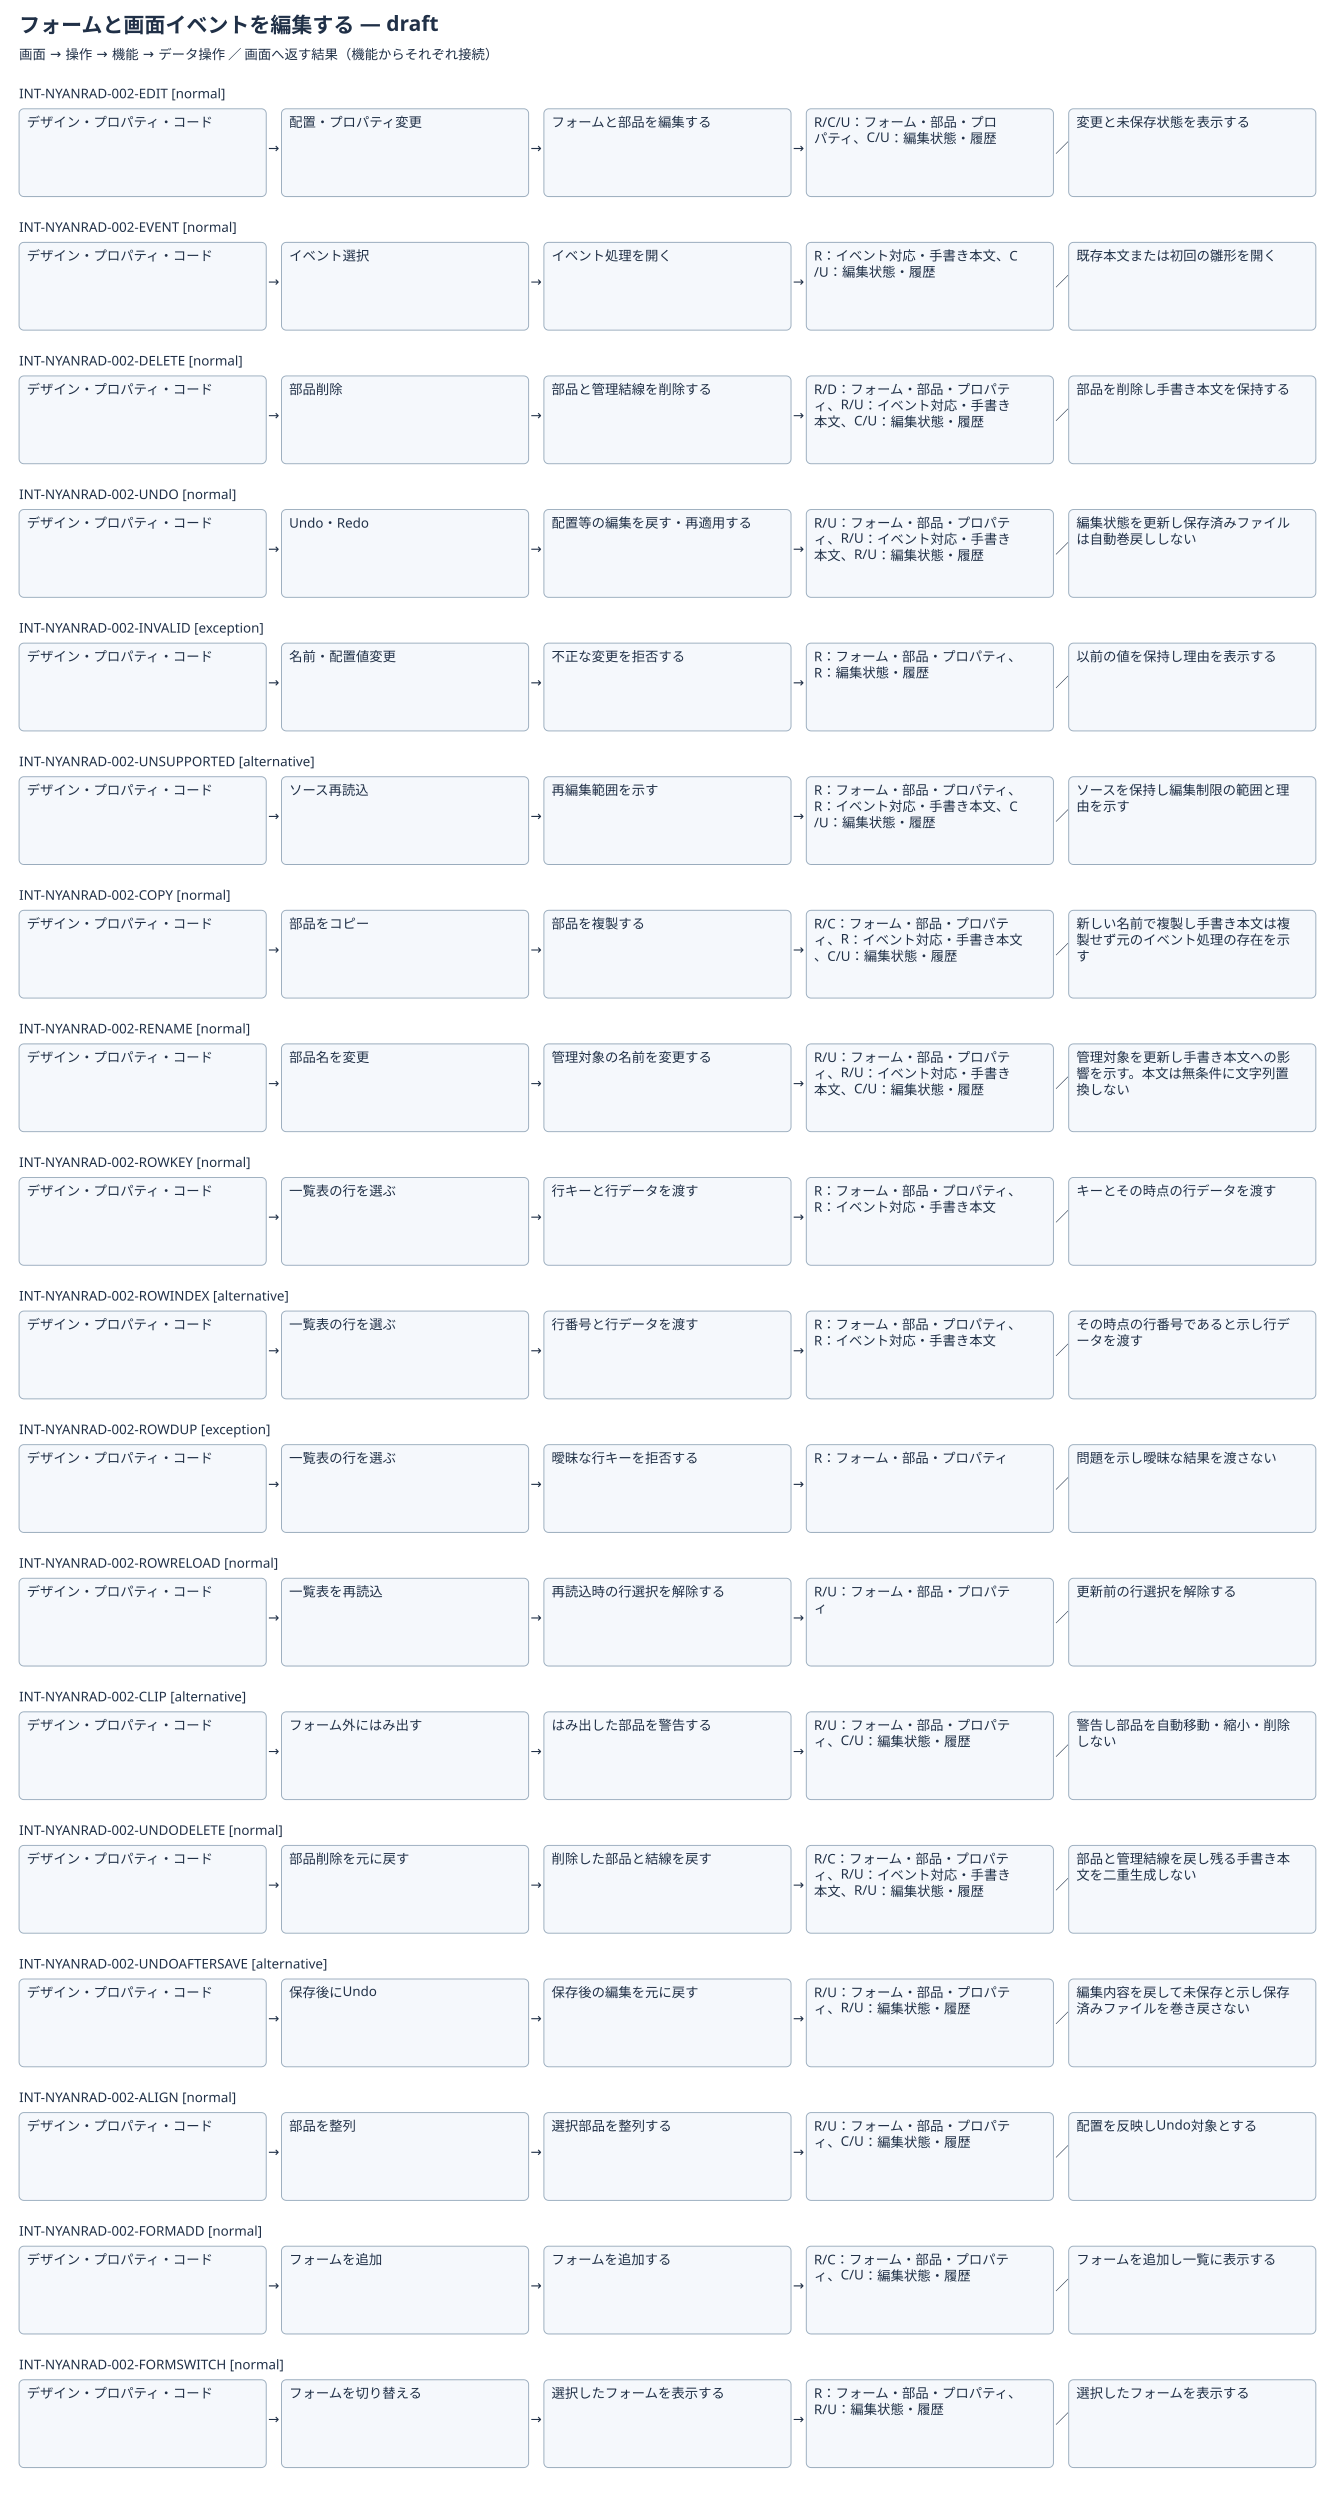
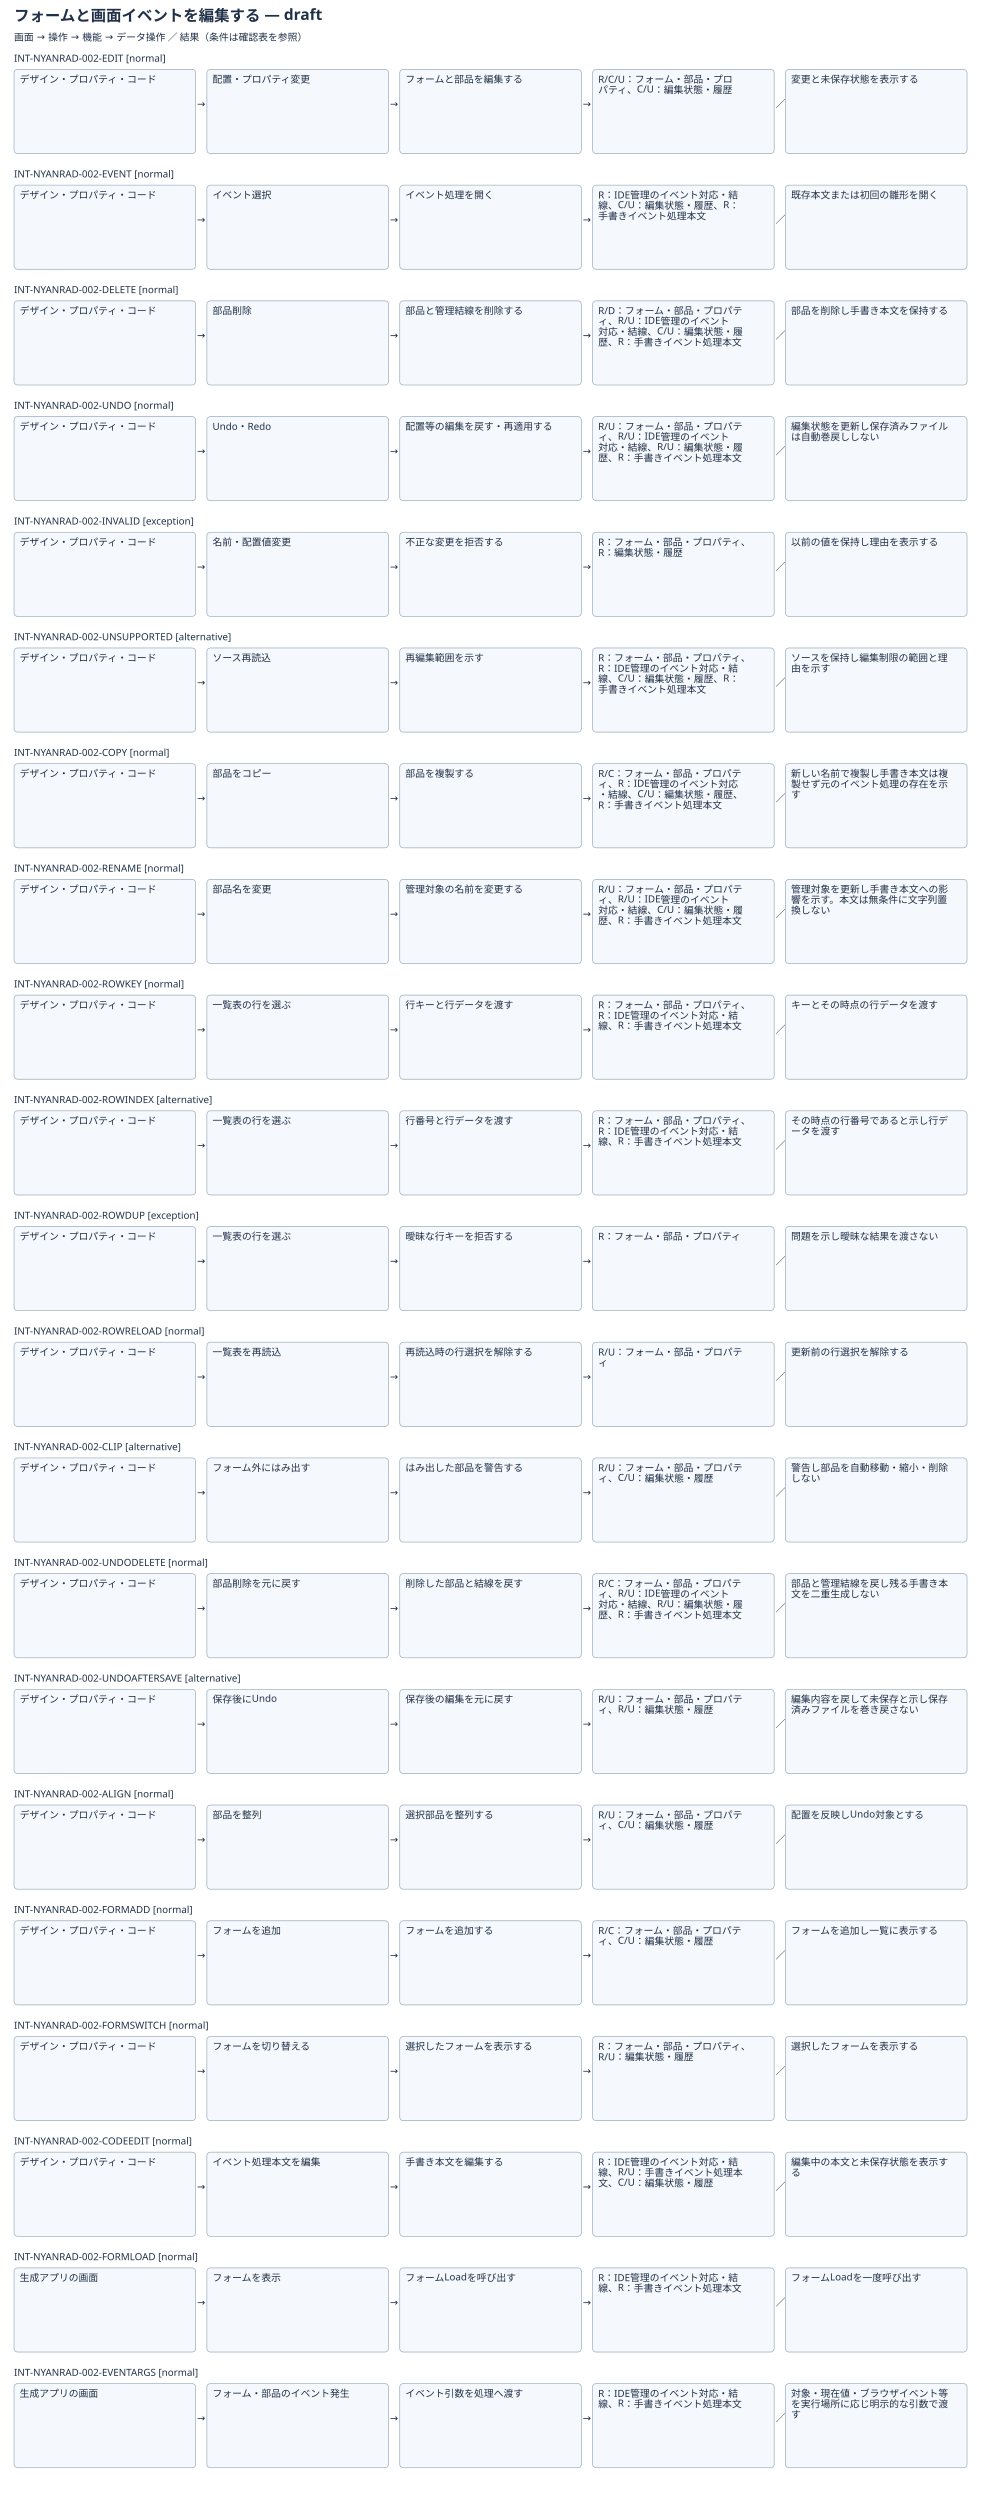
- <svg xmlns="http://www.w3.org/2000/svg" width="1400" height="2620" viewBox="0 0 1400 2620">
+ <svg xmlns="http://www.w3.org/2000/svg" width="1400" height="3565" viewBox="0 0 1400 3565">
  <style>text{font-family:system-ui,sans-serif;fill:#203047;font-size:14px}rect{stroke:#9aacbd;fill:#f5f8fc}.title{font-size:22px;font-weight:bold}</style>
-   <text x="20" y="34" class="title">フォームと画面イベントを編集する — draft</text>
-   <text x="20" y="62">画面 → 操作 → 機能 → データ操作 ／ 画面へ返す結果（機能からそれぞれ接続）</text>
-   <text x="20" y="103">INT-NYANRAD-002-EDIT [normal]</text>
-   <rect x="20" y="114" width="259" height="92" rx="5" />
-   <text x="28" y="133">デザイン・プロパティ・コード</text>
-   <text x="281" y="160">→</text>
-   <rect x="295" y="114" width="259" height="92" rx="5" />
-   <text x="303" y="133">配置・プロパティ変更</text>
-   <text x="556" y="160">→</text>
-   <rect x="570" y="114" width="259" height="92" rx="5" />
-   <text x="578" y="133">フォームと部品を編集する</text>
-   <text x="831" y="160">→</text>
-   <rect x="845" y="114" width="259" height="92" rx="5" />
-   <text x="853" y="133">R/C/U：フォーム・部品・プロ</text>
-   <text x="853" y="150">パティ、C/U：編集状態・履歴</text>
-   <text x="1106" y="160">／</text>
-   <rect x="1120" y="114" width="259" height="92" rx="5" />
-   <text x="1128" y="133">変更と未保存状態を表示する</text>
-   <text x="20" y="243">INT-NYANRAD-002-EVENT [normal]</text>
-   <rect x="20" y="254" width="259" height="92" rx="5" />
-   <text x="28" y="273">デザイン・プロパティ・コード</text>
-   <text x="281" y="300">→</text>
-   <rect x="295" y="254" width="259" height="92" rx="5" />
-   <text x="303" y="273">イベント選択</text>
-   <text x="556" y="300">→</text>
-   <rect x="570" y="254" width="259" height="92" rx="5" />
-   <text x="578" y="273">イベント処理を開く</text>
-   <text x="831" y="300">→</text>
-   <rect x="845" y="254" width="259" height="92" rx="5" />
-   <text x="853" y="273">R：イベント対応・手書き本文、C</text>
-   <text x="853" y="290">/U：編集状態・履歴</text>
-   <text x="1106" y="300">／</text>
-   <rect x="1120" y="254" width="259" height="92" rx="5" />
-   <text x="1128" y="273">既存本文または初回の雛形を開く</text>
-   <text x="20" y="383">INT-NYANRAD-002-DELETE [normal]</text>
-   <rect x="20" y="394" width="259" height="92" rx="5" />
-   <text x="28" y="413">デザイン・プロパティ・コード</text>
-   <text x="281" y="440">→</text>
-   <rect x="295" y="394" width="259" height="92" rx="5" />
-   <text x="303" y="413">部品削除</text>
-   <text x="556" y="440">→</text>
-   <rect x="570" y="394" width="259" height="92" rx="5" />
-   <text x="578" y="413">部品と管理結線を削除する</text>
-   <text x="831" y="440">→</text>
-   <rect x="845" y="394" width="259" height="92" rx="5" />
-   <text x="853" y="413">R/D：フォーム・部品・プロパテ</text>
-   <text x="853" y="430">ィ、R/U：イベント対応・手書き</text>
-   <text x="853" y="447">本文、C/U：編集状態・履歴</text>
-   <text x="1106" y="440">／</text>
-   <rect x="1120" y="394" width="259" height="92" rx="5" />
-   <text x="1128" y="413">部品を削除し手書き本文を保持する</text>
-   <text x="20" y="523">INT-NYANRAD-002-UNDO [normal]</text>
-   <rect x="20" y="534" width="259" height="92" rx="5" />
-   <text x="28" y="553">デザイン・プロパティ・コード</text>
-   <text x="281" y="580">→</text>
-   <rect x="295" y="534" width="259" height="92" rx="5" />
-   <text x="303" y="553">Undo・Redo</text>
-   <text x="556" y="580">→</text>
-   <rect x="570" y="534" width="259" height="92" rx="5" />
-   <text x="578" y="553">配置等の編集を戻す・再適用する</text>
-   <text x="831" y="580">→</text>
-   <rect x="845" y="534" width="259" height="92" rx="5" />
-   <text x="853" y="553">R/U：フォーム・部品・プロパテ</text>
-   <text x="853" y="570">ィ、R/U：イベント対応・手書き</text>
-   <text x="853" y="587">本文、R/U：編集状態・履歴</text>
-   <text x="1106" y="580">／</text>
-   <rect x="1120" y="534" width="259" height="92" rx="5" />
-   <text x="1128" y="553">編集状態を更新し保存済みファイル</text>
-   <text x="1128" y="570">は自動巻戻ししない</text>
-   <text x="20" y="663">INT-NYANRAD-002-INVALID [exception]</text>
-   <rect x="20" y="674" width="259" height="92" rx="5" />
-   <text x="28" y="693">デザイン・プロパティ・コード</text>
-   <text x="281" y="720">→</text>
-   <rect x="295" y="674" width="259" height="92" rx="5" />
-   <text x="303" y="693">名前・配置値変更</text>
-   <text x="556" y="720">→</text>
-   <rect x="570" y="674" width="259" height="92" rx="5" />
-   <text x="578" y="693">不正な変更を拒否する</text>
-   <text x="831" y="720">→</text>
-   <rect x="845" y="674" width="259" height="92" rx="5" />
-   <text x="853" y="693">R：フォーム・部品・プロパティ、</text>
-   <text x="853" y="710">R：編集状態・履歴</text>
-   <text x="1106" y="720">／</text>
-   <rect x="1120" y="674" width="259" height="92" rx="5" />
-   <text x="1128" y="693">以前の値を保持し理由を表示する</text>
-   <text x="20" y="803">INT-NYANRAD-002-UNSUPPORTED [alternative]</text>
-   <rect x="20" y="814" width="259" height="92" rx="5" />
-   <text x="28" y="833">デザイン・プロパティ・コード</text>
-   <text x="281" y="860">→</text>
-   <rect x="295" y="814" width="259" height="92" rx="5" />
-   <text x="303" y="833">ソース再読込</text>
-   <text x="556" y="860">→</text>
-   <rect x="570" y="814" width="259" height="92" rx="5" />
-   <text x="578" y="833">再編集範囲を示す</text>
-   <text x="831" y="860">→</text>
-   <rect x="845" y="814" width="259" height="92" rx="5" />
-   <text x="853" y="833">R：フォーム・部品・プロパティ、</text>
-   <text x="853" y="850">R：イベント対応・手書き本文、C</text>
-   <text x="853" y="867">/U：編集状態・履歴</text>
-   <text x="1106" y="860">／</text>
-   <rect x="1120" y="814" width="259" height="92" rx="5" />
-   <text x="1128" y="833">ソースを保持し編集制限の範囲と理</text>
-   <text x="1128" y="850">由を示す</text>
-   <text x="20" y="943">INT-NYANRAD-002-COPY [normal]</text>
-   <rect x="20" y="954" width="259" height="92" rx="5" />
-   <text x="28" y="973">デザイン・プロパティ・コード</text>
-   <text x="281" y="1000">→</text>
-   <rect x="295" y="954" width="259" height="92" rx="5" />
-   <text x="303" y="973">部品をコピー</text>
-   <text x="556" y="1000">→</text>
-   <rect x="570" y="954" width="259" height="92" rx="5" />
-   <text x="578" y="973">部品を複製する</text>
-   <text x="831" y="1000">→</text>
-   <rect x="845" y="954" width="259" height="92" rx="5" />
-   <text x="853" y="973">R/C：フォーム・部品・プロパテ</text>
-   <text x="853" y="990">ィ、R：イベント対応・手書き本文</text>
-   <text x="853" y="1007">、C/U：編集状態・履歴</text>
-   <text x="1106" y="1000">／</text>
-   <rect x="1120" y="954" width="259" height="92" rx="5" />
-   <text x="1128" y="973">新しい名前で複製し手書き本文は複</text>
-   <text x="1128" y="990">製せず元のイベント処理の存在を示</text>
-   <text x="1128" y="1007">す</text>
-   <text x="20" y="1083">INT-NYANRAD-002-RENAME [normal]</text>
-   <rect x="20" y="1094" width="259" height="92" rx="5" />
-   <text x="28" y="1113">デザイン・プロパティ・コード</text>
-   <text x="281" y="1140">→</text>
-   <rect x="295" y="1094" width="259" height="92" rx="5" />
-   <text x="303" y="1113">部品名を変更</text>
-   <text x="556" y="1140">→</text>
-   <rect x="570" y="1094" width="259" height="92" rx="5" />
-   <text x="578" y="1113">管理対象の名前を変更する</text>
-   <text x="831" y="1140">→</text>
-   <rect x="845" y="1094" width="259" height="92" rx="5" />
-   <text x="853" y="1113">R/U：フォーム・部品・プロパテ</text>
-   <text x="853" y="1130">ィ、R/U：イベント対応・手書き</text>
-   <text x="853" y="1147">本文、C/U：編集状態・履歴</text>
-   <text x="1106" y="1140">／</text>
-   <rect x="1120" y="1094" width="259" height="92" rx="5" />
-   <text x="1128" y="1113">管理対象を更新し手書き本文への影</text>
-   <text x="1128" y="1130">響を示す。本文は無条件に文字列置</text>
-   <text x="1128" y="1147">換しない</text>
-   <text x="20" y="1223">INT-NYANRAD-002-ROWKEY [normal]</text>
-   <rect x="20" y="1234" width="259" height="92" rx="5" />
-   <text x="28" y="1253">デザイン・プロパティ・コード</text>
-   <text x="281" y="1280">→</text>
-   <rect x="295" y="1234" width="259" height="92" rx="5" />
-   <text x="303" y="1253">一覧表の行を選ぶ</text>
-   <text x="556" y="1280">→</text>
-   <rect x="570" y="1234" width="259" height="92" rx="5" />
-   <text x="578" y="1253">行キーと行データを渡す</text>
-   <text x="831" y="1280">→</text>
-   <rect x="845" y="1234" width="259" height="92" rx="5" />
-   <text x="853" y="1253">R：フォーム・部品・プロパティ、</text>
-   <text x="853" y="1270">R：イベント対応・手書き本文</text>
-   <text x="1106" y="1280">／</text>
-   <rect x="1120" y="1234" width="259" height="92" rx="5" />
-   <text x="1128" y="1253">キーとその時点の行データを渡す</text>
-   <text x="20" y="1363">INT-NYANRAD-002-ROWINDEX [alternative]</text>
-   <rect x="20" y="1374" width="259" height="92" rx="5" />
-   <text x="28" y="1393">デザイン・プロパティ・コード</text>
-   <text x="281" y="1420">→</text>
-   <rect x="295" y="1374" width="259" height="92" rx="5" />
-   <text x="303" y="1393">一覧表の行を選ぶ</text>
-   <text x="556" y="1420">→</text>
-   <rect x="570" y="1374" width="259" height="92" rx="5" />
-   <text x="578" y="1393">行番号と行データを渡す</text>
-   <text x="831" y="1420">→</text>
-   <rect x="845" y="1374" width="259" height="92" rx="5" />
-   <text x="853" y="1393">R：フォーム・部品・プロパティ、</text>
-   <text x="853" y="1410">R：イベント対応・手書き本文</text>
-   <text x="1106" y="1420">／</text>
-   <rect x="1120" y="1374" width="259" height="92" rx="5" />
-   <text x="1128" y="1393">その時点の行番号であると示し行デ</text>
-   <text x="1128" y="1410">ータを渡す</text>
-   <text x="20" y="1503">INT-NYANRAD-002-ROWDUP [exception]</text>
-   <rect x="20" y="1514" width="259" height="92" rx="5" />
-   <text x="28" y="1533">デザイン・プロパティ・コード</text>
-   <text x="281" y="1560">→</text>
-   <rect x="295" y="1514" width="259" height="92" rx="5" />
-   <text x="303" y="1533">一覧表の行を選ぶ</text>
-   <text x="556" y="1560">→</text>
-   <rect x="570" y="1514" width="259" height="92" rx="5" />
-   <text x="578" y="1533">曖昧な行キーを拒否する</text>
-   <text x="831" y="1560">→</text>
-   <rect x="845" y="1514" width="259" height="92" rx="5" />
-   <text x="853" y="1533">R：フォーム・部品・プロパティ</text>
-   <text x="1106" y="1560">／</text>
-   <rect x="1120" y="1514" width="259" height="92" rx="5" />
-   <text x="1128" y="1533">問題を示し曖昧な結果を渡さない</text>
-   <text x="20" y="1643">INT-NYANRAD-002-ROWRELOAD [normal]</text>
-   <rect x="20" y="1654" width="259" height="92" rx="5" />
-   <text x="28" y="1673">デザイン・プロパティ・コード</text>
-   <text x="281" y="1700">→</text>
-   <rect x="295" y="1654" width="259" height="92" rx="5" />
-   <text x="303" y="1673">一覧表を再読込</text>
-   <text x="556" y="1700">→</text>
-   <rect x="570" y="1654" width="259" height="92" rx="5" />
-   <text x="578" y="1673">再読込時の行選択を解除する</text>
-   <text x="831" y="1700">→</text>
-   <rect x="845" y="1654" width="259" height="92" rx="5" />
-   <text x="853" y="1673">R/U：フォーム・部品・プロパテ</text>
-   <text x="853" y="1690">ィ</text>
-   <text x="1106" y="1700">／</text>
-   <rect x="1120" y="1654" width="259" height="92" rx="5" />
-   <text x="1128" y="1673">更新前の行選択を解除する</text>
-   <text x="20" y="1783">INT-NYANRAD-002-CLIP [alternative]</text>
-   <rect x="20" y="1794" width="259" height="92" rx="5" />
-   <text x="28" y="1813">デザイン・プロパティ・コード</text>
-   <text x="281" y="1840">→</text>
-   <rect x="295" y="1794" width="259" height="92" rx="5" />
-   <text x="303" y="1813">フォーム外にはみ出す</text>
-   <text x="556" y="1840">→</text>
-   <rect x="570" y="1794" width="259" height="92" rx="5" />
-   <text x="578" y="1813">はみ出した部品を警告する</text>
-   <text x="831" y="1840">→</text>
-   <rect x="845" y="1794" width="259" height="92" rx="5" />
-   <text x="853" y="1813">R/U：フォーム・部品・プロパテ</text>
-   <text x="853" y="1830">ィ、C/U：編集状態・履歴</text>
-   <text x="1106" y="1840">／</text>
-   <rect x="1120" y="1794" width="259" height="92" rx="5" />
-   <text x="1128" y="1813">警告し部品を自動移動・縮小・削除</text>
-   <text x="1128" y="1830">しない</text>
-   <text x="20" y="1923">INT-NYANRAD-002-UNDODELETE [normal]</text>
-   <rect x="20" y="1934" width="259" height="92" rx="5" />
-   <text x="28" y="1953">デザイン・プロパティ・コード</text>
-   <text x="281" y="1980">→</text>
-   <rect x="295" y="1934" width="259" height="92" rx="5" />
-   <text x="303" y="1953">部品削除を元に戻す</text>
-   <text x="556" y="1980">→</text>
-   <rect x="570" y="1934" width="259" height="92" rx="5" />
-   <text x="578" y="1953">削除した部品と結線を戻す</text>
-   <text x="831" y="1980">→</text>
-   <rect x="845" y="1934" width="259" height="92" rx="5" />
-   <text x="853" y="1953">R/C：フォーム・部品・プロパテ</text>
-   <text x="853" y="1970">ィ、R/U：イベント対応・手書き</text>
-   <text x="853" y="1987">本文、R/U：編集状態・履歴</text>
-   <text x="1106" y="1980">／</text>
-   <rect x="1120" y="1934" width="259" height="92" rx="5" />
-   <text x="1128" y="1953">部品と管理結線を戻し残る手書き本</text>
-   <text x="1128" y="1970">文を二重生成しない</text>
-   <text x="20" y="2063">INT-NYANRAD-002-UNDOAFTERSAVE [alternative]</text>
-   <rect x="20" y="2074" width="259" height="92" rx="5" />
-   <text x="28" y="2093">デザイン・プロパティ・コード</text>
-   <text x="281" y="2120">→</text>
-   <rect x="295" y="2074" width="259" height="92" rx="5" />
-   <text x="303" y="2093">保存後にUndo</text>
-   <text x="556" y="2120">→</text>
-   <rect x="570" y="2074" width="259" height="92" rx="5" />
-   <text x="578" y="2093">保存後の編集を元に戻す</text>
-   <text x="831" y="2120">→</text>
-   <rect x="845" y="2074" width="259" height="92" rx="5" />
-   <text x="853" y="2093">R/U：フォーム・部品・プロパテ</text>
-   <text x="853" y="2110">ィ、R/U：編集状態・履歴</text>
-   <text x="1106" y="2120">／</text>
-   <rect x="1120" y="2074" width="259" height="92" rx="5" />
-   <text x="1128" y="2093">編集内容を戻して未保存と示し保存</text>
-   <text x="1128" y="2110">済みファイルを巻き戻さない</text>
-   <text x="20" y="2203">INT-NYANRAD-002-ALIGN [normal]</text>
-   <rect x="20" y="2214" width="259" height="92" rx="5" />
-   <text x="28" y="2233">デザイン・プロパティ・コード</text>
-   <text x="281" y="2260">→</text>
-   <rect x="295" y="2214" width="259" height="92" rx="5" />
-   <text x="303" y="2233">部品を整列</text>
-   <text x="556" y="2260">→</text>
-   <rect x="570" y="2214" width="259" height="92" rx="5" />
-   <text x="578" y="2233">選択部品を整列する</text>
-   <text x="831" y="2260">→</text>
-   <rect x="845" y="2214" width="259" height="92" rx="5" />
-   <text x="853" y="2233">R/U：フォーム・部品・プロパテ</text>
-   <text x="853" y="2250">ィ、C/U：編集状態・履歴</text>
-   <text x="1106" y="2260">／</text>
-   <rect x="1120" y="2214" width="259" height="92" rx="5" />
-   <text x="1128" y="2233">配置を反映しUndo対象とする</text>
-   <text x="20" y="2343">INT-NYANRAD-002-FORMADD [normal]</text>
-   <rect x="20" y="2354" width="259" height="92" rx="5" />
-   <text x="28" y="2373">デザイン・プロパティ・コード</text>
-   <text x="281" y="2400">→</text>
-   <rect x="295" y="2354" width="259" height="92" rx="5" />
-   <text x="303" y="2373">フォームを追加</text>
-   <text x="556" y="2400">→</text>
-   <rect x="570" y="2354" width="259" height="92" rx="5" />
-   <text x="578" y="2373">フォームを追加する</text>
-   <text x="831" y="2400">→</text>
-   <rect x="845" y="2354" width="259" height="92" rx="5" />
-   <text x="853" y="2373">R/C：フォーム・部品・プロパテ</text>
-   <text x="853" y="2390">ィ、C/U：編集状態・履歴</text>
-   <text x="1106" y="2400">／</text>
-   <rect x="1120" y="2354" width="259" height="92" rx="5" />
-   <text x="1128" y="2373">フォームを追加し一覧に表示する</text>
-   <text x="20" y="2483">INT-NYANRAD-002-FORMSWITCH [normal]</text>
-   <rect x="20" y="2494" width="259" height="92" rx="5" />
-   <text x="28" y="2513">デザイン・プロパティ・コード</text>
-   <text x="281" y="2540">→</text>
-   <rect x="295" y="2494" width="259" height="92" rx="5" />
-   <text x="303" y="2513">フォームを切り替える</text>
-   <text x="556" y="2540">→</text>
-   <rect x="570" y="2494" width="259" height="92" rx="5" />
-   <text x="578" y="2513">選択したフォームを表示する</text>
-   <text x="831" y="2540">→</text>
-   <rect x="845" y="2494" width="259" height="92" rx="5" />
-   <text x="853" y="2513">R：フォーム・部品・プロパティ、</text>
-   <text x="853" y="2530">R/U：編集状態・履歴</text>
-   <text x="1106" y="2540">／</text>
-   <rect x="1120" y="2494" width="259" height="92" rx="5" />
-   <text x="1128" y="2513">選択したフォームを表示する</text>
+   <text x="20" y="30" class="title">フォームと画面イベントを編集する — draft</text>
+   <text x="20" y="58">画面 → 操作 → 機能 → データ操作 ／ 結果（条件は確認表を参照）</text>
+   <text x="20" y="88">INT-NYANRAD-002-EDIT [normal]</text>
+   <rect x="20" y="99" width="259" height="120" rx="5" />
+   <text x="28" y="118">デザイン・プロパティ・コード</text>
+   <text x="281" y="153">→</text>
+   <rect x="295" y="99" width="259" height="120" rx="5" />
+   <text x="303" y="118">配置・プロパティ変更</text>
+   <text x="556" y="153">→</text>
+   <rect x="570" y="99" width="259" height="120" rx="5" />
+   <text x="578" y="118">フォームと部品を編集する</text>
+   <text x="831" y="153">→</text>
+   <rect x="845" y="99" width="259" height="120" rx="5" />
+   <text x="853" y="118">R/C/U：フォーム・部品・プロ</text>
+   <text x="853" y="133">パティ、C/U：編集状態・履歴</text>
+   <text x="1106" y="153">／</text>
+   <rect x="1120" y="99" width="259" height="120" rx="5" />
+   <text x="1128" y="118">変更と未保存状態を表示する</text>
+   <text x="20" y="253">INT-NYANRAD-002-EVENT [normal]</text>
+   <rect x="20" y="264" width="259" height="120" rx="5" />
+   <text x="28" y="283">デザイン・プロパティ・コード</text>
+   <text x="281" y="318">→</text>
+   <rect x="295" y="264" width="259" height="120" rx="5" />
+   <text x="303" y="283">イベント選択</text>
+   <text x="556" y="318">→</text>
+   <rect x="570" y="264" width="259" height="120" rx="5" />
+   <text x="578" y="283">イベント処理を開く</text>
+   <text x="831" y="318">→</text>
+   <rect x="845" y="264" width="259" height="120" rx="5" />
+   <text x="853" y="283">R：IDE管理のイベント対応・結</text>
+   <text x="853" y="298">線、C/U：編集状態・履歴、R：</text>
+   <text x="853" y="313">手書きイベント処理本文</text>
+   <text x="1106" y="318">／</text>
+   <rect x="1120" y="264" width="259" height="120" rx="5" />
+   <text x="1128" y="283">既存本文または初回の雛形を開く</text>
+   <text x="20" y="418">INT-NYANRAD-002-DELETE [normal]</text>
+   <rect x="20" y="429" width="259" height="120" rx="5" />
+   <text x="28" y="448">デザイン・プロパティ・コード</text>
+   <text x="281" y="483">→</text>
+   <rect x="295" y="429" width="259" height="120" rx="5" />
+   <text x="303" y="448">部品削除</text>
+   <text x="556" y="483">→</text>
+   <rect x="570" y="429" width="259" height="120" rx="5" />
+   <text x="578" y="448">部品と管理結線を削除する</text>
+   <text x="831" y="483">→</text>
+   <rect x="845" y="429" width="259" height="120" rx="5" />
+   <text x="853" y="448">R/D：フォーム・部品・プロパテ</text>
+   <text x="853" y="463">ィ、R/U：IDE管理のイベント</text>
+   <text x="853" y="478">対応・結線、C/U：編集状態・履</text>
+   <text x="853" y="493">歴、R：手書きイベント処理本文</text>
+   <text x="1106" y="483">／</text>
+   <rect x="1120" y="429" width="259" height="120" rx="5" />
+   <text x="1128" y="448">部品を削除し手書き本文を保持する</text>
+   <text x="20" y="583">INT-NYANRAD-002-UNDO [normal]</text>
+   <rect x="20" y="594" width="259" height="120" rx="5" />
+   <text x="28" y="613">デザイン・プロパティ・コード</text>
+   <text x="281" y="648">→</text>
+   <rect x="295" y="594" width="259" height="120" rx="5" />
+   <text x="303" y="613">Undo・Redo</text>
+   <text x="556" y="648">→</text>
+   <rect x="570" y="594" width="259" height="120" rx="5" />
+   <text x="578" y="613">配置等の編集を戻す・再適用する</text>
+   <text x="831" y="648">→</text>
+   <rect x="845" y="594" width="259" height="120" rx="5" />
+   <text x="853" y="613">R/U：フォーム・部品・プロパテ</text>
+   <text x="853" y="628">ィ、R/U：IDE管理のイベント</text>
+   <text x="853" y="643">対応・結線、R/U：編集状態・履</text>
+   <text x="853" y="658">歴、R：手書きイベント処理本文</text>
+   <text x="1106" y="648">／</text>
+   <rect x="1120" y="594" width="259" height="120" rx="5" />
+   <text x="1128" y="613">編集状態を更新し保存済みファイル</text>
+   <text x="1128" y="628">は自動巻戻ししない</text>
+   <text x="20" y="748">INT-NYANRAD-002-INVALID [exception]</text>
+   <rect x="20" y="759" width="259" height="120" rx="5" />
+   <text x="28" y="778">デザイン・プロパティ・コード</text>
+   <text x="281" y="813">→</text>
+   <rect x="295" y="759" width="259" height="120" rx="5" />
+   <text x="303" y="778">名前・配置値変更</text>
+   <text x="556" y="813">→</text>
+   <rect x="570" y="759" width="259" height="120" rx="5" />
+   <text x="578" y="778">不正な変更を拒否する</text>
+   <text x="831" y="813">→</text>
+   <rect x="845" y="759" width="259" height="120" rx="5" />
+   <text x="853" y="778">R：フォーム・部品・プロパティ、</text>
+   <text x="853" y="793">R：編集状態・履歴</text>
+   <text x="1106" y="813">／</text>
+   <rect x="1120" y="759" width="259" height="120" rx="5" />
+   <text x="1128" y="778">以前の値を保持し理由を表示する</text>
+   <text x="20" y="913">INT-NYANRAD-002-UNSUPPORTED [alternative]</text>
+   <rect x="20" y="924" width="259" height="120" rx="5" />
+   <text x="28" y="943">デザイン・プロパティ・コード</text>
+   <text x="281" y="978">→</text>
+   <rect x="295" y="924" width="259" height="120" rx="5" />
+   <text x="303" y="943">ソース再読込</text>
+   <text x="556" y="978">→</text>
+   <rect x="570" y="924" width="259" height="120" rx="5" />
+   <text x="578" y="943">再編集範囲を示す</text>
+   <text x="831" y="978">→</text>
+   <rect x="845" y="924" width="259" height="120" rx="5" />
+   <text x="853" y="943">R：フォーム・部品・プロパティ、</text>
+   <text x="853" y="958">R：IDE管理のイベント対応・結</text>
+   <text x="853" y="973">線、C/U：編集状態・履歴、R：</text>
+   <text x="853" y="988">手書きイベント処理本文</text>
+   <text x="1106" y="978">／</text>
+   <rect x="1120" y="924" width="259" height="120" rx="5" />
+   <text x="1128" y="943">ソースを保持し編集制限の範囲と理</text>
+   <text x="1128" y="958">由を示す</text>
+   <text x="20" y="1078">INT-NYANRAD-002-COPY [normal]</text>
+   <rect x="20" y="1089" width="259" height="120" rx="5" />
+   <text x="28" y="1108">デザイン・プロパティ・コード</text>
+   <text x="281" y="1143">→</text>
+   <rect x="295" y="1089" width="259" height="120" rx="5" />
+   <text x="303" y="1108">部品をコピー</text>
+   <text x="556" y="1143">→</text>
+   <rect x="570" y="1089" width="259" height="120" rx="5" />
+   <text x="578" y="1108">部品を複製する</text>
+   <text x="831" y="1143">→</text>
+   <rect x="845" y="1089" width="259" height="120" rx="5" />
+   <text x="853" y="1108">R/C：フォーム・部品・プロパテ</text>
+   <text x="853" y="1123">ィ、R：IDE管理のイベント対応</text>
+   <text x="853" y="1138">・結線、C/U：編集状態・履歴、</text>
+   <text x="853" y="1153">R：手書きイベント処理本文</text>
+   <text x="1106" y="1143">／</text>
+   <rect x="1120" y="1089" width="259" height="120" rx="5" />
+   <text x="1128" y="1108">新しい名前で複製し手書き本文は複</text>
+   <text x="1128" y="1123">製せず元のイベント処理の存在を示</text>
+   <text x="1128" y="1138">す</text>
+   <text x="20" y="1243">INT-NYANRAD-002-RENAME [normal]</text>
+   <rect x="20" y="1254" width="259" height="120" rx="5" />
+   <text x="28" y="1273">デザイン・プロパティ・コード</text>
+   <text x="281" y="1308">→</text>
+   <rect x="295" y="1254" width="259" height="120" rx="5" />
+   <text x="303" y="1273">部品名を変更</text>
+   <text x="556" y="1308">→</text>
+   <rect x="570" y="1254" width="259" height="120" rx="5" />
+   <text x="578" y="1273">管理対象の名前を変更する</text>
+   <text x="831" y="1308">→</text>
+   <rect x="845" y="1254" width="259" height="120" rx="5" />
+   <text x="853" y="1273">R/U：フォーム・部品・プロパテ</text>
+   <text x="853" y="1288">ィ、R/U：IDE管理のイベント</text>
+   <text x="853" y="1303">対応・結線、C/U：編集状態・履</text>
+   <text x="853" y="1318">歴、R：手書きイベント処理本文</text>
+   <text x="1106" y="1308">／</text>
+   <rect x="1120" y="1254" width="259" height="120" rx="5" />
+   <text x="1128" y="1273">管理対象を更新し手書き本文への影</text>
+   <text x="1128" y="1288">響を示す。本文は無条件に文字列置</text>
+   <text x="1128" y="1303">換しない</text>
+   <text x="20" y="1408">INT-NYANRAD-002-ROWKEY [normal]</text>
+   <rect x="20" y="1419" width="259" height="120" rx="5" />
+   <text x="28" y="1438">デザイン・プロパティ・コード</text>
+   <text x="281" y="1473">→</text>
+   <rect x="295" y="1419" width="259" height="120" rx="5" />
+   <text x="303" y="1438">一覧表の行を選ぶ</text>
+   <text x="556" y="1473">→</text>
+   <rect x="570" y="1419" width="259" height="120" rx="5" />
+   <text x="578" y="1438">行キーと行データを渡す</text>
+   <text x="831" y="1473">→</text>
+   <rect x="845" y="1419" width="259" height="120" rx="5" />
+   <text x="853" y="1438">R：フォーム・部品・プロパティ、</text>
+   <text x="853" y="1453">R：IDE管理のイベント対応・結</text>
+   <text x="853" y="1468">線、R：手書きイベント処理本文</text>
+   <text x="1106" y="1473">／</text>
+   <rect x="1120" y="1419" width="259" height="120" rx="5" />
+   <text x="1128" y="1438">キーとその時点の行データを渡す</text>
+   <text x="20" y="1573">INT-NYANRAD-002-ROWINDEX [alternative]</text>
+   <rect x="20" y="1584" width="259" height="120" rx="5" />
+   <text x="28" y="1603">デザイン・プロパティ・コード</text>
+   <text x="281" y="1638">→</text>
+   <rect x="295" y="1584" width="259" height="120" rx="5" />
+   <text x="303" y="1603">一覧表の行を選ぶ</text>
+   <text x="556" y="1638">→</text>
+   <rect x="570" y="1584" width="259" height="120" rx="5" />
+   <text x="578" y="1603">行番号と行データを渡す</text>
+   <text x="831" y="1638">→</text>
+   <rect x="845" y="1584" width="259" height="120" rx="5" />
+   <text x="853" y="1603">R：フォーム・部品・プロパティ、</text>
+   <text x="853" y="1618">R：IDE管理のイベント対応・結</text>
+   <text x="853" y="1633">線、R：手書きイベント処理本文</text>
+   <text x="1106" y="1638">／</text>
+   <rect x="1120" y="1584" width="259" height="120" rx="5" />
+   <text x="1128" y="1603">その時点の行番号であると示し行デ</text>
+   <text x="1128" y="1618">ータを渡す</text>
+   <text x="20" y="1738">INT-NYANRAD-002-ROWDUP [exception]</text>
+   <rect x="20" y="1749" width="259" height="120" rx="5" />
+   <text x="28" y="1768">デザイン・プロパティ・コード</text>
+   <text x="281" y="1803">→</text>
+   <rect x="295" y="1749" width="259" height="120" rx="5" />
+   <text x="303" y="1768">一覧表の行を選ぶ</text>
+   <text x="556" y="1803">→</text>
+   <rect x="570" y="1749" width="259" height="120" rx="5" />
+   <text x="578" y="1768">曖昧な行キーを拒否する</text>
+   <text x="831" y="1803">→</text>
+   <rect x="845" y="1749" width="259" height="120" rx="5" />
+   <text x="853" y="1768">R：フォーム・部品・プロパティ</text>
+   <text x="1106" y="1803">／</text>
+   <rect x="1120" y="1749" width="259" height="120" rx="5" />
+   <text x="1128" y="1768">問題を示し曖昧な結果を渡さない</text>
+   <text x="20" y="1903">INT-NYANRAD-002-ROWRELOAD [normal]</text>
+   <rect x="20" y="1914" width="259" height="120" rx="5" />
+   <text x="28" y="1933">デザイン・プロパティ・コード</text>
+   <text x="281" y="1968">→</text>
+   <rect x="295" y="1914" width="259" height="120" rx="5" />
+   <text x="303" y="1933">一覧表を再読込</text>
+   <text x="556" y="1968">→</text>
+   <rect x="570" y="1914" width="259" height="120" rx="5" />
+   <text x="578" y="1933">再読込時の行選択を解除する</text>
+   <text x="831" y="1968">→</text>
+   <rect x="845" y="1914" width="259" height="120" rx="5" />
+   <text x="853" y="1933">R/U：フォーム・部品・プロパテ</text>
+   <text x="853" y="1948">ィ</text>
+   <text x="1106" y="1968">／</text>
+   <rect x="1120" y="1914" width="259" height="120" rx="5" />
+   <text x="1128" y="1933">更新前の行選択を解除する</text>
+   <text x="20" y="2068">INT-NYANRAD-002-CLIP [alternative]</text>
+   <rect x="20" y="2079" width="259" height="120" rx="5" />
+   <text x="28" y="2098">デザイン・プロパティ・コード</text>
+   <text x="281" y="2133">→</text>
+   <rect x="295" y="2079" width="259" height="120" rx="5" />
+   <text x="303" y="2098">フォーム外にはみ出す</text>
+   <text x="556" y="2133">→</text>
+   <rect x="570" y="2079" width="259" height="120" rx="5" />
+   <text x="578" y="2098">はみ出した部品を警告する</text>
+   <text x="831" y="2133">→</text>
+   <rect x="845" y="2079" width="259" height="120" rx="5" />
+   <text x="853" y="2098">R/U：フォーム・部品・プロパテ</text>
+   <text x="853" y="2113">ィ、C/U：編集状態・履歴</text>
+   <text x="1106" y="2133">／</text>
+   <rect x="1120" y="2079" width="259" height="120" rx="5" />
+   <text x="1128" y="2098">警告し部品を自動移動・縮小・削除</text>
+   <text x="1128" y="2113">しない</text>
+   <text x="20" y="2233">INT-NYANRAD-002-UNDODELETE [normal]</text>
+   <rect x="20" y="2244" width="259" height="120" rx="5" />
+   <text x="28" y="2263">デザイン・プロパティ・コード</text>
+   <text x="281" y="2298">→</text>
+   <rect x="295" y="2244" width="259" height="120" rx="5" />
+   <text x="303" y="2263">部品削除を元に戻す</text>
+   <text x="556" y="2298">→</text>
+   <rect x="570" y="2244" width="259" height="120" rx="5" />
+   <text x="578" y="2263">削除した部品と結線を戻す</text>
+   <text x="831" y="2298">→</text>
+   <rect x="845" y="2244" width="259" height="120" rx="5" />
+   <text x="853" y="2263">R/C：フォーム・部品・プロパテ</text>
+   <text x="853" y="2278">ィ、R/U：IDE管理のイベント</text>
+   <text x="853" y="2293">対応・結線、R/U：編集状態・履</text>
+   <text x="853" y="2308">歴、R：手書きイベント処理本文</text>
+   <text x="1106" y="2298">／</text>
+   <rect x="1120" y="2244" width="259" height="120" rx="5" />
+   <text x="1128" y="2263">部品と管理結線を戻し残る手書き本</text>
+   <text x="1128" y="2278">文を二重生成しない</text>
+   <text x="20" y="2398">INT-NYANRAD-002-UNDOAFTERSAVE [alternative]</text>
+   <rect x="20" y="2409" width="259" height="120" rx="5" />
+   <text x="28" y="2428">デザイン・プロパティ・コード</text>
+   <text x="281" y="2463">→</text>
+   <rect x="295" y="2409" width="259" height="120" rx="5" />
+   <text x="303" y="2428">保存後にUndo</text>
+   <text x="556" y="2463">→</text>
+   <rect x="570" y="2409" width="259" height="120" rx="5" />
+   <text x="578" y="2428">保存後の編集を元に戻す</text>
+   <text x="831" y="2463">→</text>
+   <rect x="845" y="2409" width="259" height="120" rx="5" />
+   <text x="853" y="2428">R/U：フォーム・部品・プロパテ</text>
+   <text x="853" y="2443">ィ、R/U：編集状態・履歴</text>
+   <text x="1106" y="2463">／</text>
+   <rect x="1120" y="2409" width="259" height="120" rx="5" />
+   <text x="1128" y="2428">編集内容を戻して未保存と示し保存</text>
+   <text x="1128" y="2443">済みファイルを巻き戻さない</text>
+   <text x="20" y="2563">INT-NYANRAD-002-ALIGN [normal]</text>
+   <rect x="20" y="2574" width="259" height="120" rx="5" />
+   <text x="28" y="2593">デザイン・プロパティ・コード</text>
+   <text x="281" y="2628">→</text>
+   <rect x="295" y="2574" width="259" height="120" rx="5" />
+   <text x="303" y="2593">部品を整列</text>
+   <text x="556" y="2628">→</text>
+   <rect x="570" y="2574" width="259" height="120" rx="5" />
+   <text x="578" y="2593">選択部品を整列する</text>
+   <text x="831" y="2628">→</text>
+   <rect x="845" y="2574" width="259" height="120" rx="5" />
+   <text x="853" y="2593">R/U：フォーム・部品・プロパテ</text>
+   <text x="853" y="2608">ィ、C/U：編集状態・履歴</text>
+   <text x="1106" y="2628">／</text>
+   <rect x="1120" y="2574" width="259" height="120" rx="5" />
+   <text x="1128" y="2593">配置を反映しUndo対象とする</text>
+   <text x="20" y="2728">INT-NYANRAD-002-FORMADD [normal]</text>
+   <rect x="20" y="2739" width="259" height="120" rx="5" />
+   <text x="28" y="2758">デザイン・プロパティ・コード</text>
+   <text x="281" y="2793">→</text>
+   <rect x="295" y="2739" width="259" height="120" rx="5" />
+   <text x="303" y="2758">フォームを追加</text>
+   <text x="556" y="2793">→</text>
+   <rect x="570" y="2739" width="259" height="120" rx="5" />
+   <text x="578" y="2758">フォームを追加する</text>
+   <text x="831" y="2793">→</text>
+   <rect x="845" y="2739" width="259" height="120" rx="5" />
+   <text x="853" y="2758">R/C：フォーム・部品・プロパテ</text>
+   <text x="853" y="2773">ィ、C/U：編集状態・履歴</text>
+   <text x="1106" y="2793">／</text>
+   <rect x="1120" y="2739" width="259" height="120" rx="5" />
+   <text x="1128" y="2758">フォームを追加し一覧に表示する</text>
+   <text x="20" y="2893">INT-NYANRAD-002-FORMSWITCH [normal]</text>
+   <rect x="20" y="2904" width="259" height="120" rx="5" />
+   <text x="28" y="2923">デザイン・プロパティ・コード</text>
+   <text x="281" y="2958">→</text>
+   <rect x="295" y="2904" width="259" height="120" rx="5" />
+   <text x="303" y="2923">フォームを切り替える</text>
+   <text x="556" y="2958">→</text>
+   <rect x="570" y="2904" width="259" height="120" rx="5" />
+   <text x="578" y="2923">選択したフォームを表示する</text>
+   <text x="831" y="2958">→</text>
+   <rect x="845" y="2904" width="259" height="120" rx="5" />
+   <text x="853" y="2923">R：フォーム・部品・プロパティ、</text>
+   <text x="853" y="2938">R/U：編集状態・履歴</text>
+   <text x="1106" y="2958">／</text>
+   <rect x="1120" y="2904" width="259" height="120" rx="5" />
+   <text x="1128" y="2923">選択したフォームを表示する</text>
+   <text x="20" y="3058">INT-NYANRAD-002-CODEEDIT [normal]</text>
+   <rect x="20" y="3069" width="259" height="120" rx="5" />
+   <text x="28" y="3088">デザイン・プロパティ・コード</text>
+   <text x="281" y="3123">→</text>
+   <rect x="295" y="3069" width="259" height="120" rx="5" />
+   <text x="303" y="3088">イベント処理本文を編集</text>
+   <text x="556" y="3123">→</text>
+   <rect x="570" y="3069" width="259" height="120" rx="5" />
+   <text x="578" y="3088">手書き本文を編集する</text>
+   <text x="831" y="3123">→</text>
+   <rect x="845" y="3069" width="259" height="120" rx="5" />
+   <text x="853" y="3088">R：IDE管理のイベント対応・結</text>
+   <text x="853" y="3103">線、R/U：手書きイベント処理本</text>
+   <text x="853" y="3118">文、C/U：編集状態・履歴</text>
+   <text x="1106" y="3123">／</text>
+   <rect x="1120" y="3069" width="259" height="120" rx="5" />
+   <text x="1128" y="3088">編集中の本文と未保存状態を表示す</text>
+   <text x="1128" y="3103">る</text>
+   <text x="20" y="3223">INT-NYANRAD-002-FORMLOAD [normal]</text>
+   <rect x="20" y="3234" width="259" height="120" rx="5" />
+   <text x="28" y="3253">生成アプリの画面</text>
+   <text x="281" y="3288">→</text>
+   <rect x="295" y="3234" width="259" height="120" rx="5" />
+   <text x="303" y="3253">フォームを表示</text>
+   <text x="556" y="3288">→</text>
+   <rect x="570" y="3234" width="259" height="120" rx="5" />
+   <text x="578" y="3253">フォームLoadを呼び出す</text>
+   <text x="831" y="3288">→</text>
+   <rect x="845" y="3234" width="259" height="120" rx="5" />
+   <text x="853" y="3253">R：IDE管理のイベント対応・結</text>
+   <text x="853" y="3268">線、R：手書きイベント処理本文</text>
+   <text x="1106" y="3288">／</text>
+   <rect x="1120" y="3234" width="259" height="120" rx="5" />
+   <text x="1128" y="3253">フォームLoadを一度呼び出す</text>
+   <text x="20" y="3388">INT-NYANRAD-002-EVENTARGS [normal]</text>
+   <rect x="20" y="3399" width="259" height="120" rx="5" />
+   <text x="28" y="3418">生成アプリの画面</text>
+   <text x="281" y="3453">→</text>
+   <rect x="295" y="3399" width="259" height="120" rx="5" />
+   <text x="303" y="3418">フォーム・部品のイベント発生</text>
+   <text x="556" y="3453">→</text>
+   <rect x="570" y="3399" width="259" height="120" rx="5" />
+   <text x="578" y="3418">イベント引数を処理へ渡す</text>
+   <text x="831" y="3453">→</text>
+   <rect x="845" y="3399" width="259" height="120" rx="5" />
+   <text x="853" y="3418">R：IDE管理のイベント対応・結</text>
+   <text x="853" y="3433">線、R：手書きイベント処理本文</text>
+   <text x="1106" y="3453">／</text>
+   <rect x="1120" y="3399" width="259" height="120" rx="5" />
+   <text x="1128" y="3418">対象・現在値・ブラウザイベント等</text>
+   <text x="1128" y="3433">を実行場所に応じ明示的な引数で渡</text>
+   <text x="1128" y="3448">す</text>
</svg>
